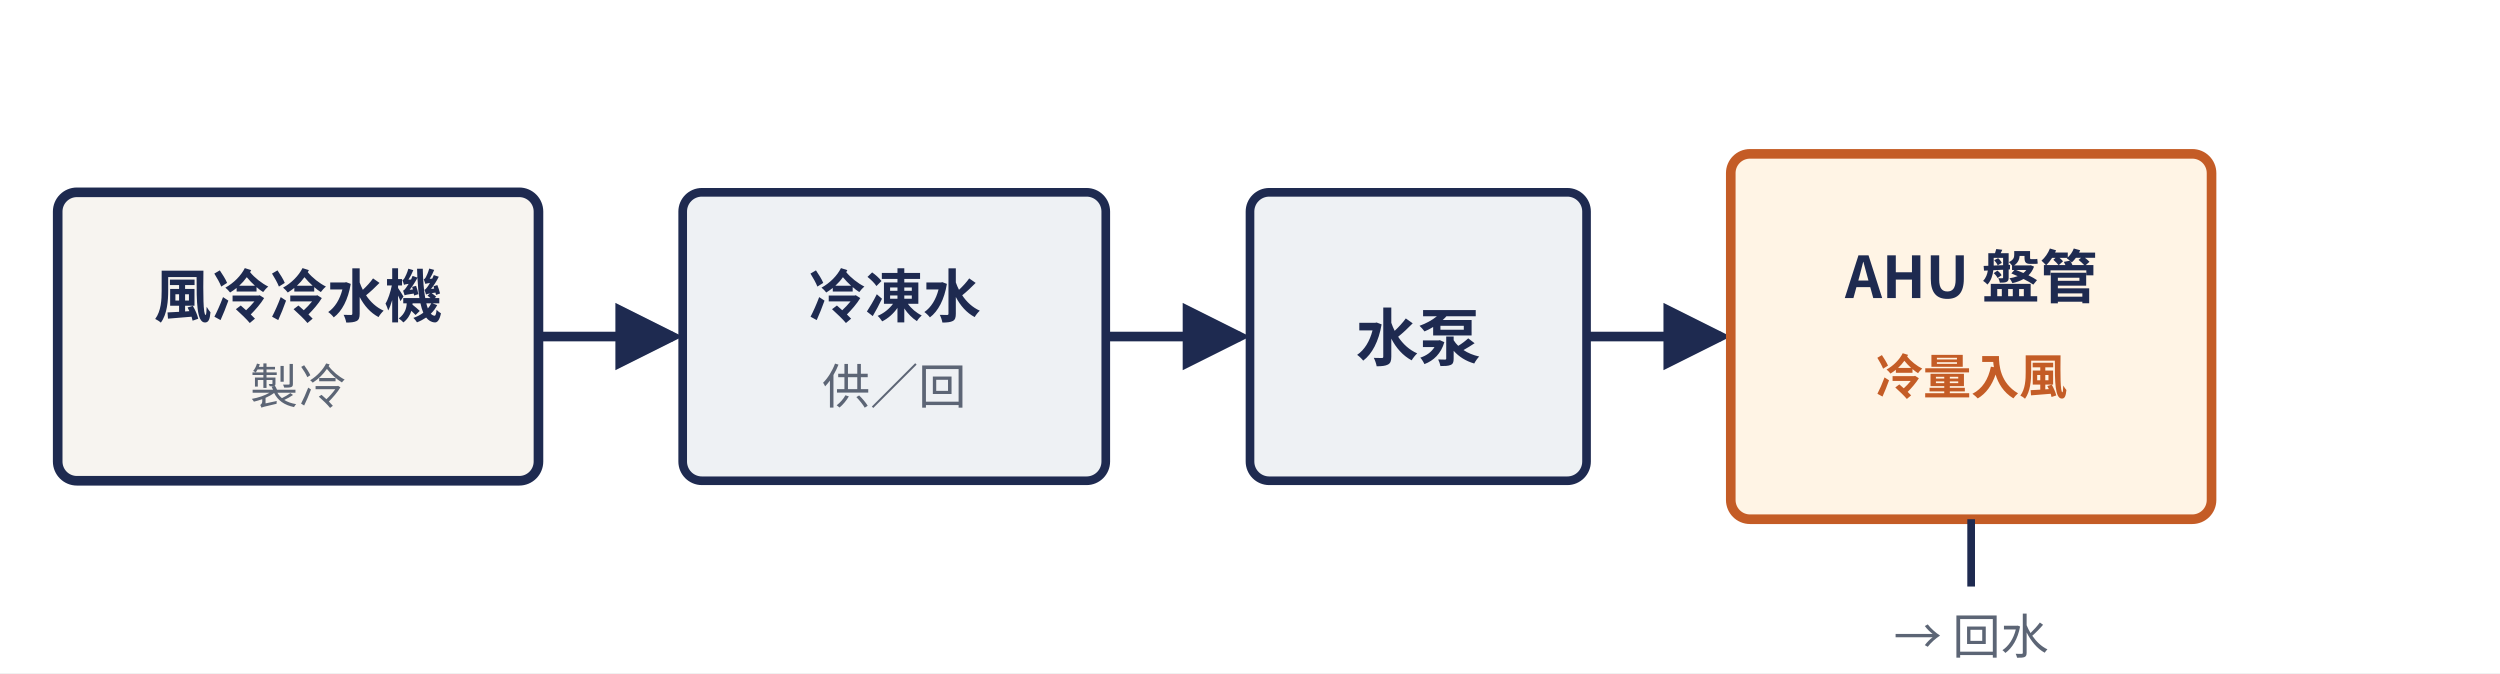
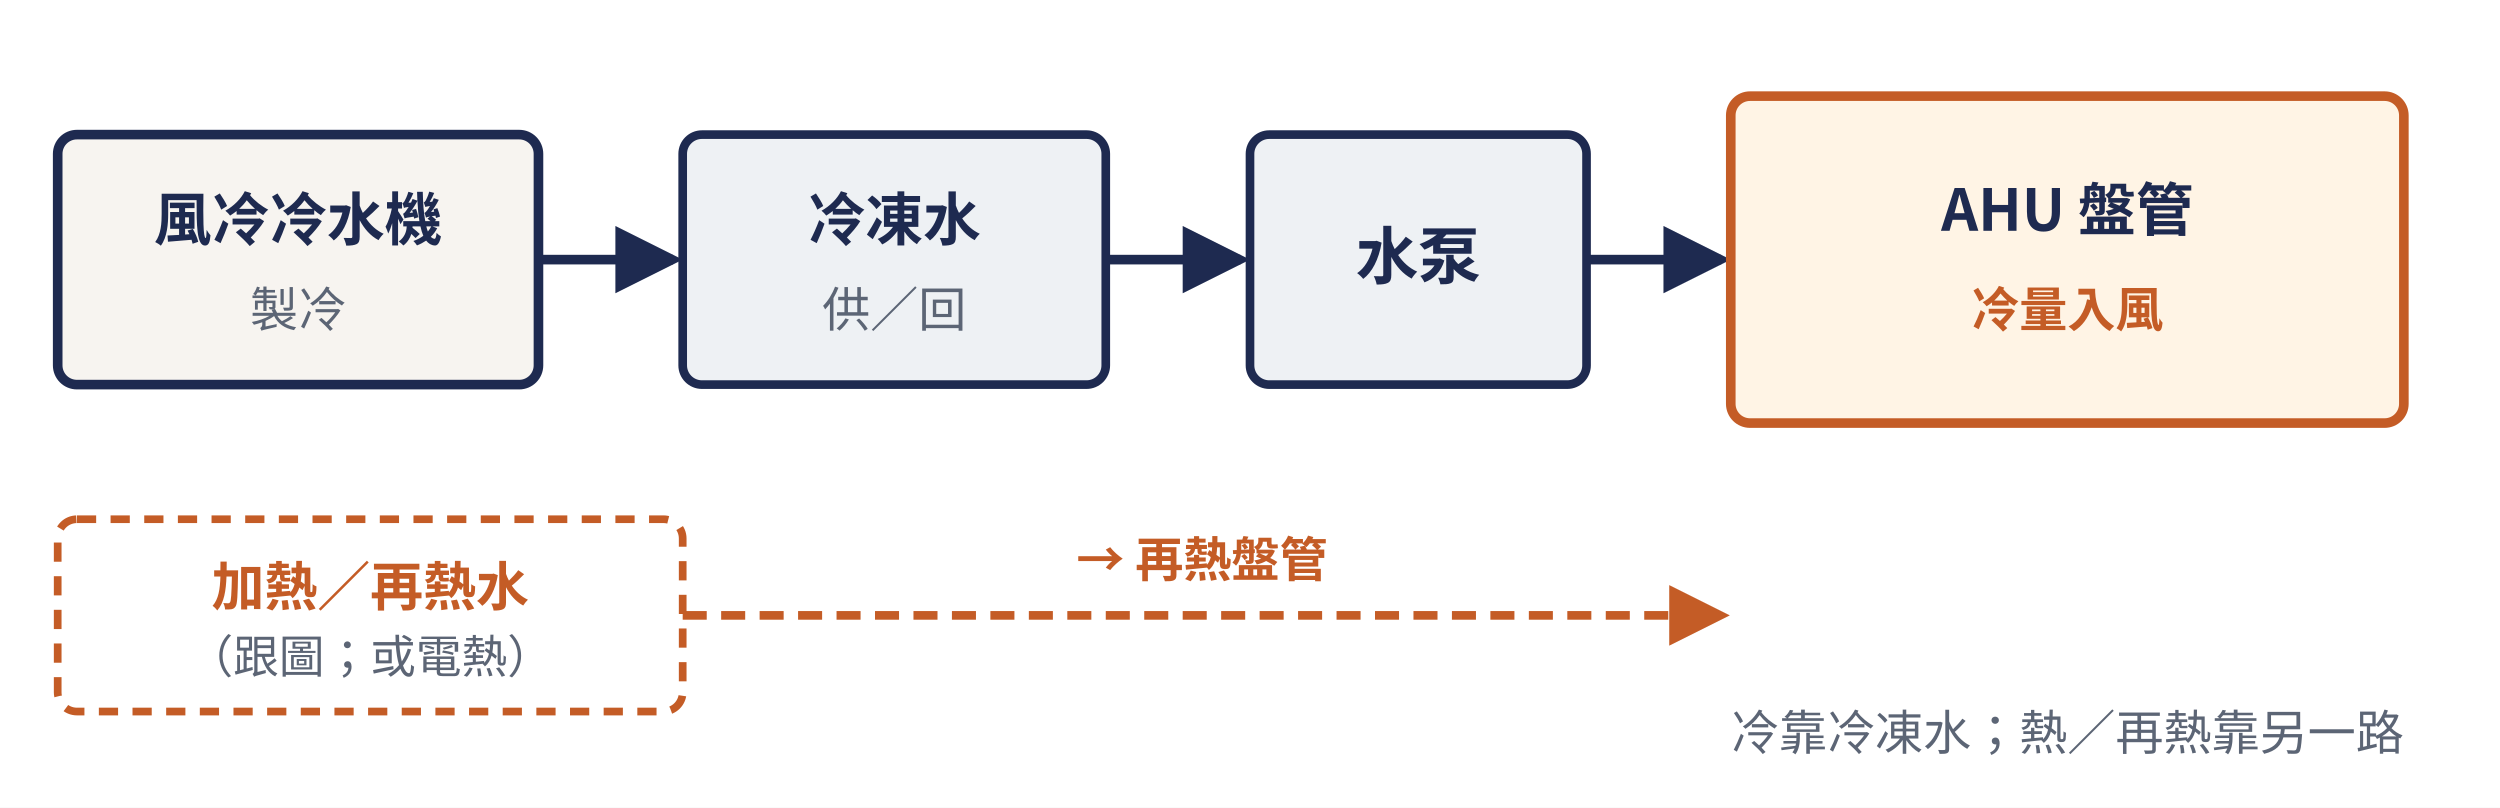
- <svg xmlns="http://www.w3.org/2000/svg" viewBox="0 0 520 140" role="img" aria-label="D0b 水側">
+ <svg xmlns="http://www.w3.org/2000/svg" viewBox="0 0 520 168" role="img" aria-label="D0b 水側 冷凍水與加熱再熱">
  <defs>
    <marker id="a0b" markerWidth="7" markerHeight="7" refX="6" refY="3.5" orient="auto">
      <path d="M0,0 L7,3.5 L0,7 Z" fill="#1E2A50" />
    </marker>
+     <marker id="a0bh" markerWidth="7" markerHeight="7" refX="6" refY="3.5" orient="auto">
+       <path d="M0,0 L7,3.5 L0,7 Z" fill="#C45C26" />
+     </marker>
  </defs>
-   <rect width="520" height="140" fill="#FFFFFF" />
-   <rect x="12" y="40" width="100" height="60" rx="4" fill="#F7F4F0" stroke="#1E2A50" stroke-width="2" />
-   <text x="62" y="66" text-anchor="middle" font-family="Noto Sans CJK TC,sans-serif" font-size="12" font-weight="700" fill="#1E2A50">風冷冷水機</text>
-   <text x="62" y="84" text-anchor="middle" font-family="Noto Sans CJK TC,sans-serif" font-size="10" fill="#5C6575">製冷</text>
-   <line x1="112" y1="70" x2="140" y2="70" stroke="#1E2A50" stroke-width="2" marker-end="url(#a0b)" />
-   <rect x="142" y="40" width="88" height="60" rx="4" fill="#EEF1F4" stroke="#1E2A50" stroke-width="1.8" />
-   <text x="186" y="66" text-anchor="middle" font-family="Noto Sans CJK TC,sans-serif" font-size="12" font-weight="700" fill="#1E2A50">冷凍水</text>
-   <text x="186" y="84" text-anchor="middle" font-family="Noto Sans CJK TC,sans-serif" font-size="10" fill="#5C6575">供／回</text>
-   <line x1="230" y1="70" x2="258" y2="70" stroke="#1E2A50" stroke-width="2" marker-end="url(#a0b)" />
-   <rect x="260" y="40" width="70" height="60" rx="4" fill="#EEF1F4" stroke="#1E2A50" stroke-width="1.8" />
-   <text x="295" y="75" text-anchor="middle" font-family="Noto Sans CJK TC,sans-serif" font-size="13" font-weight="700" fill="#1E2A50">水泵</text>
-   <line x1="330" y1="70" x2="358" y2="70" stroke="#1E2A50" stroke-width="2" marker-end="url(#a0b)" />
-   <rect x="360" y="32" width="100" height="76" rx="4" fill="#FFF4E5" stroke="#C45C26" stroke-width="2" />
-   <text x="410" y="62" text-anchor="middle" font-family="Noto Sans CJK TC,sans-serif" font-size="12" font-weight="700" fill="#1E2A50">AHU 盤管</text>
-   <text x="410" y="82" text-anchor="middle" font-family="Noto Sans CJK TC,sans-serif" font-size="10" fill="#C45C26" font-weight="700">冷量入風</text>
-   <line x1="410" y1="108" x2="410" y2="122" stroke="#1E2A50" stroke-width="1.6" />
-   <text x="410" y="136" text-anchor="middle" font-family="Noto Sans CJK TC,sans-serif" font-size="10" fill="#5C6575">→ 回水</text>
+   <rect width="520" height="168" fill="#FFFFFF" />
+   <rect x="12" y="28" width="100" height="52" rx="4" fill="#F7F4F0" stroke="#1E2A50" stroke-width="2" />
+   <text x="62" y="50" text-anchor="middle" font-family="Noto Sans CJK TC,sans-serif" font-size="12" font-weight="700" fill="#1E2A50">風冷冷水機</text>
+   <text x="62" y="68" text-anchor="middle" font-family="Noto Sans CJK TC,sans-serif" font-size="10" fill="#5C6575">製冷</text>
+   <line x1="112" y1="54" x2="140" y2="54" stroke="#1E2A50" stroke-width="2" marker-end="url(#a0b)" />
+   <rect x="142" y="28" width="88" height="52" rx="4" fill="#EEF1F4" stroke="#1E2A50" stroke-width="1.8" />
+   <text x="186" y="50" text-anchor="middle" font-family="Noto Sans CJK TC,sans-serif" font-size="12" font-weight="700" fill="#1E2A50">冷凍水</text>
+   <text x="186" y="68" text-anchor="middle" font-family="Noto Sans CJK TC,sans-serif" font-size="10" fill="#5C6575">供／回</text>
+   <line x1="230" y1="54" x2="258" y2="54" stroke="#1E2A50" stroke-width="2" marker-end="url(#a0b)" />
+   <rect x="260" y="28" width="70" height="52" rx="4" fill="#EEF1F4" stroke="#1E2A50" stroke-width="1.8" />
+   <text x="295" y="58" text-anchor="middle" font-family="Noto Sans CJK TC,sans-serif" font-size="13" font-weight="700" fill="#1E2A50">水泵</text>
+   <line x1="330" y1="54" x2="358" y2="54" stroke="#1E2A50" stroke-width="2" marker-end="url(#a0b)" />
+   <rect x="360" y="20" width="140" height="68" rx="4" fill="#FFF4E5" stroke="#C45C26" stroke-width="2" />
+   <text x="430" y="48" text-anchor="middle" font-family="Noto Sans CJK TC,sans-serif" font-size="12" font-weight="700" fill="#1E2A50">AHU 盤管</text>
+   <text x="430" y="68" text-anchor="middle" font-family="Noto Sans CJK TC,sans-serif" font-size="10" fill="#C45C26" font-weight="700">冷量入風</text>
+   <rect x="12" y="108" width="130" height="40" rx="4" fill="#FFFFFF" stroke="#C45C26" stroke-width="1.6" stroke-dasharray="4 3" />
+   <text x="77" y="126" text-anchor="middle" font-family="Noto Sans CJK TC,sans-serif" font-size="11" font-weight="700" fill="#C45C26">加熱／再熱水</text>
+   <text x="77" y="140" text-anchor="middle" font-family="Noto Sans CJK TC,sans-serif" font-size="9.5" fill="#5C6575">（跟圖；或電熱）</text>
+   <line x1="142" y1="128" x2="358" y2="128" stroke="#C45C26" stroke-width="1.8" stroke-dasharray="5 3" marker-end="url(#a0bh)" />
+   <text x="250" y="120" text-anchor="middle" font-family="Noto Sans CJK TC,sans-serif" font-size="10" font-weight="700" fill="#C45C26">→ 再熱盤管</text>
+   <text x="430" y="156" text-anchor="middle" font-family="Noto Sans CJK TC,sans-serif" font-size="10" fill="#5C6575">冷靠冷凍水；熱／再熱靠另一路</text>
</svg>
